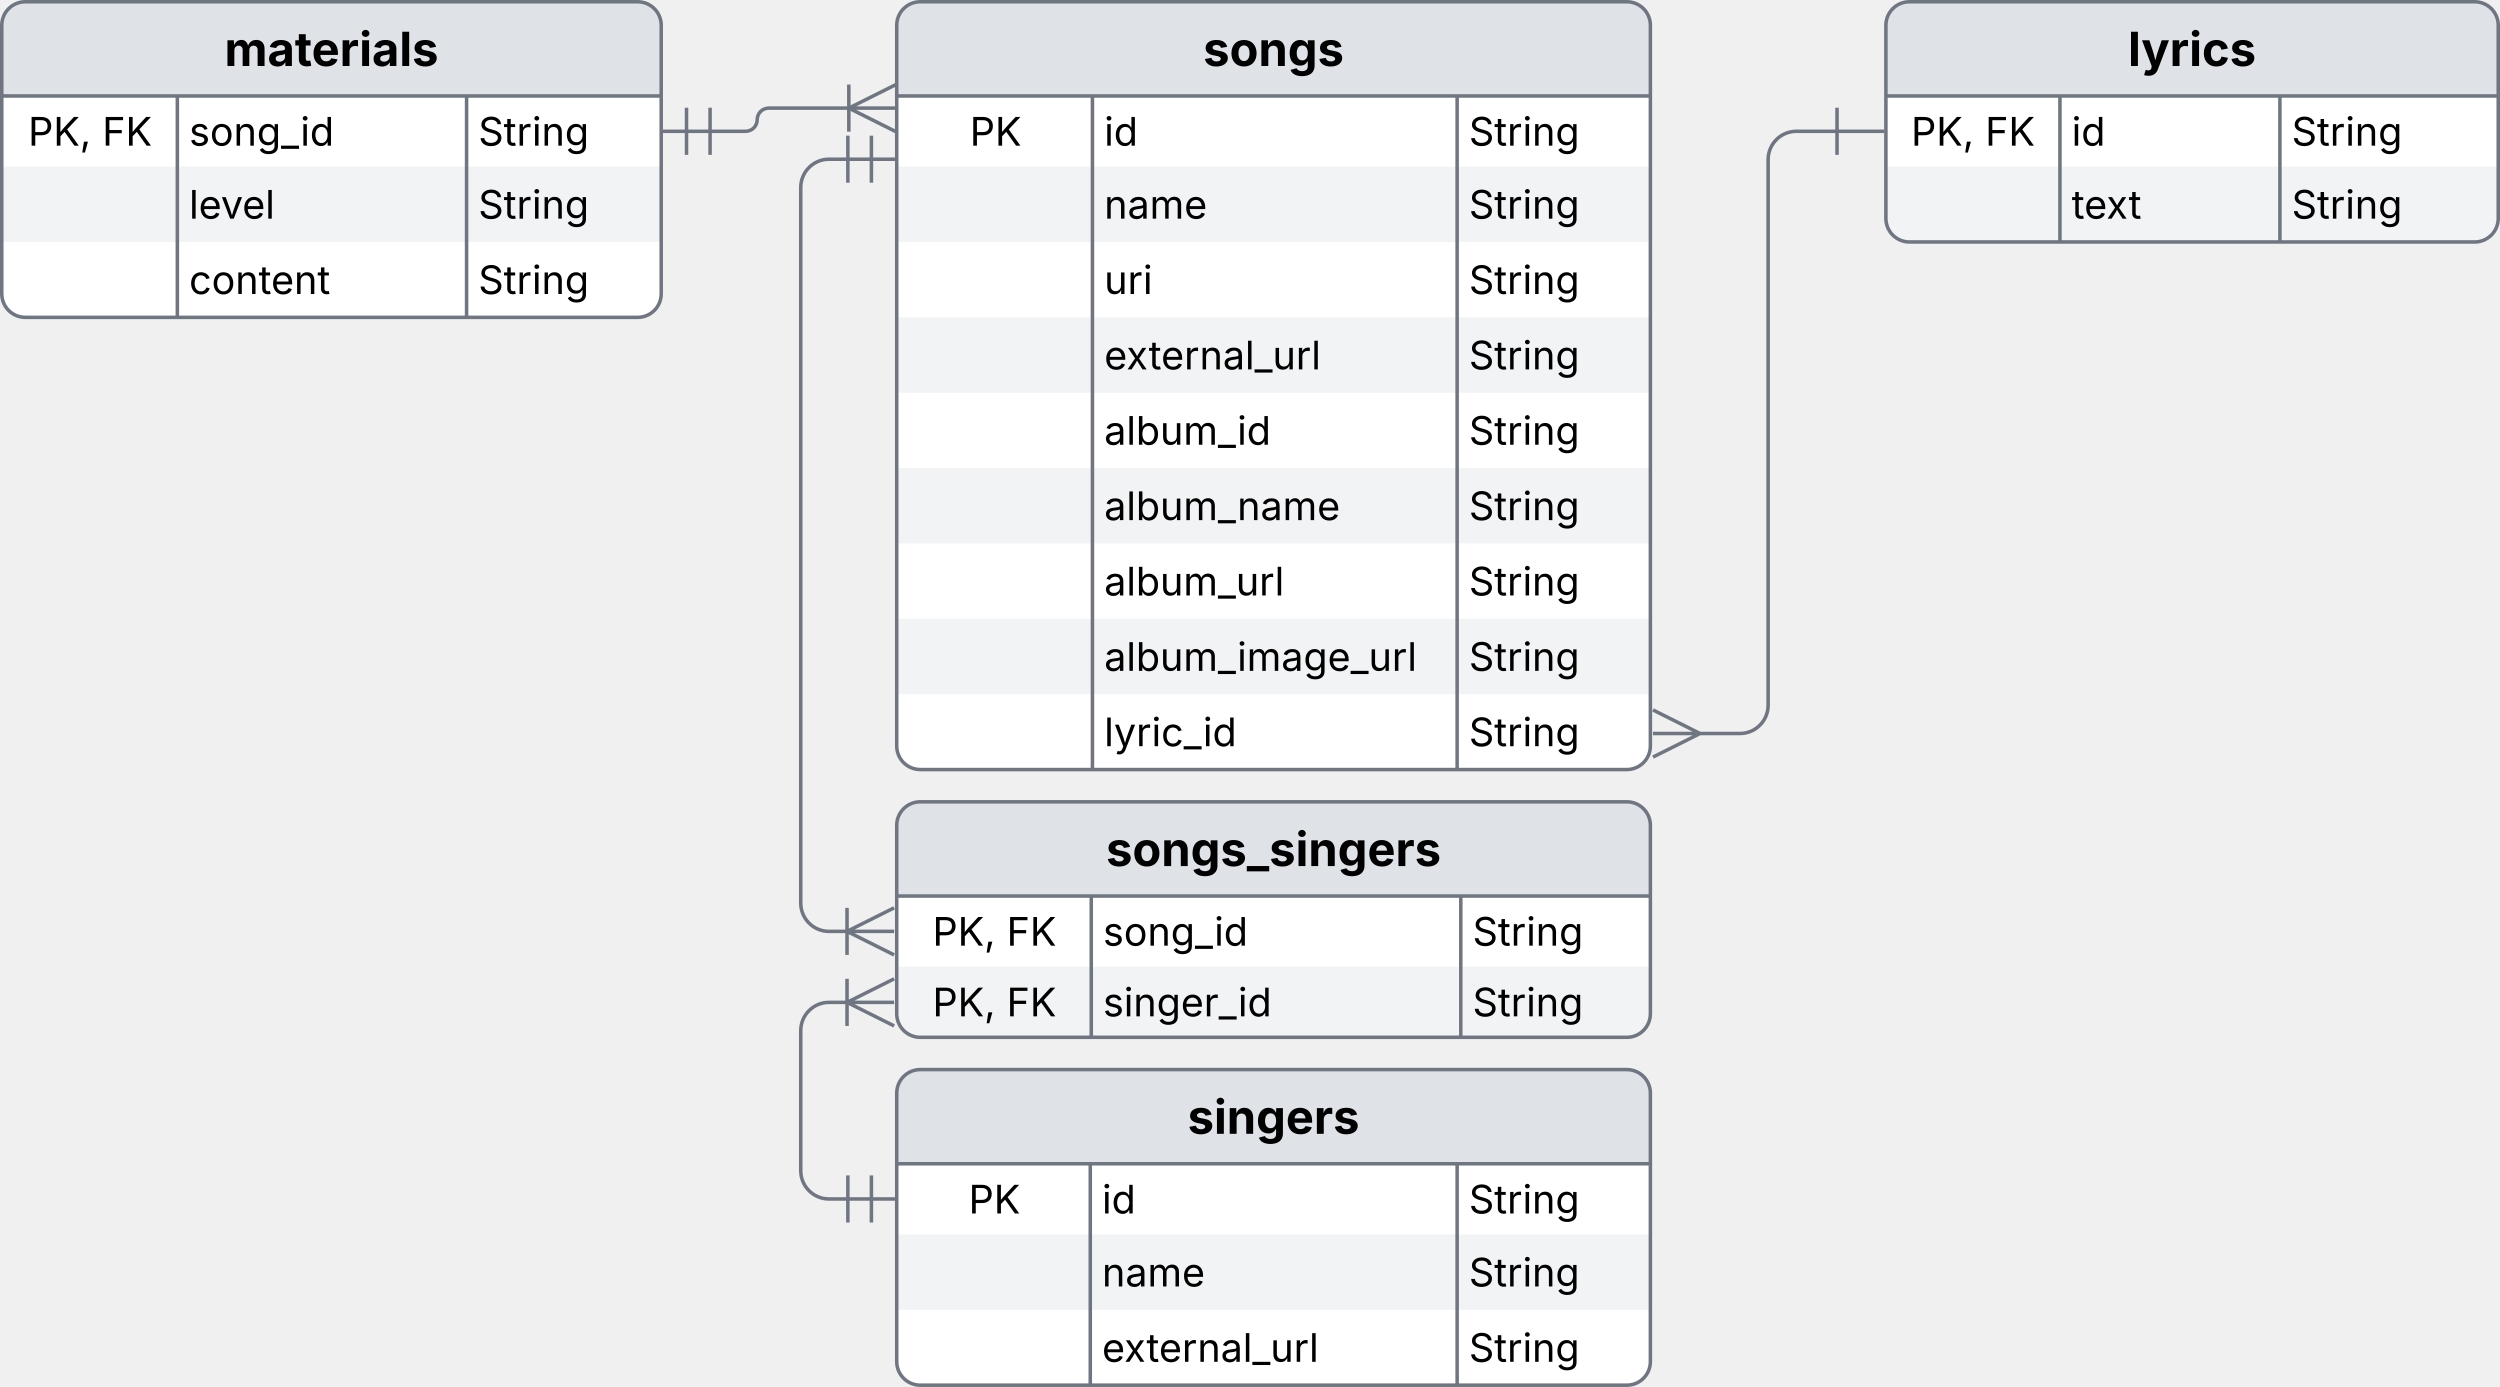
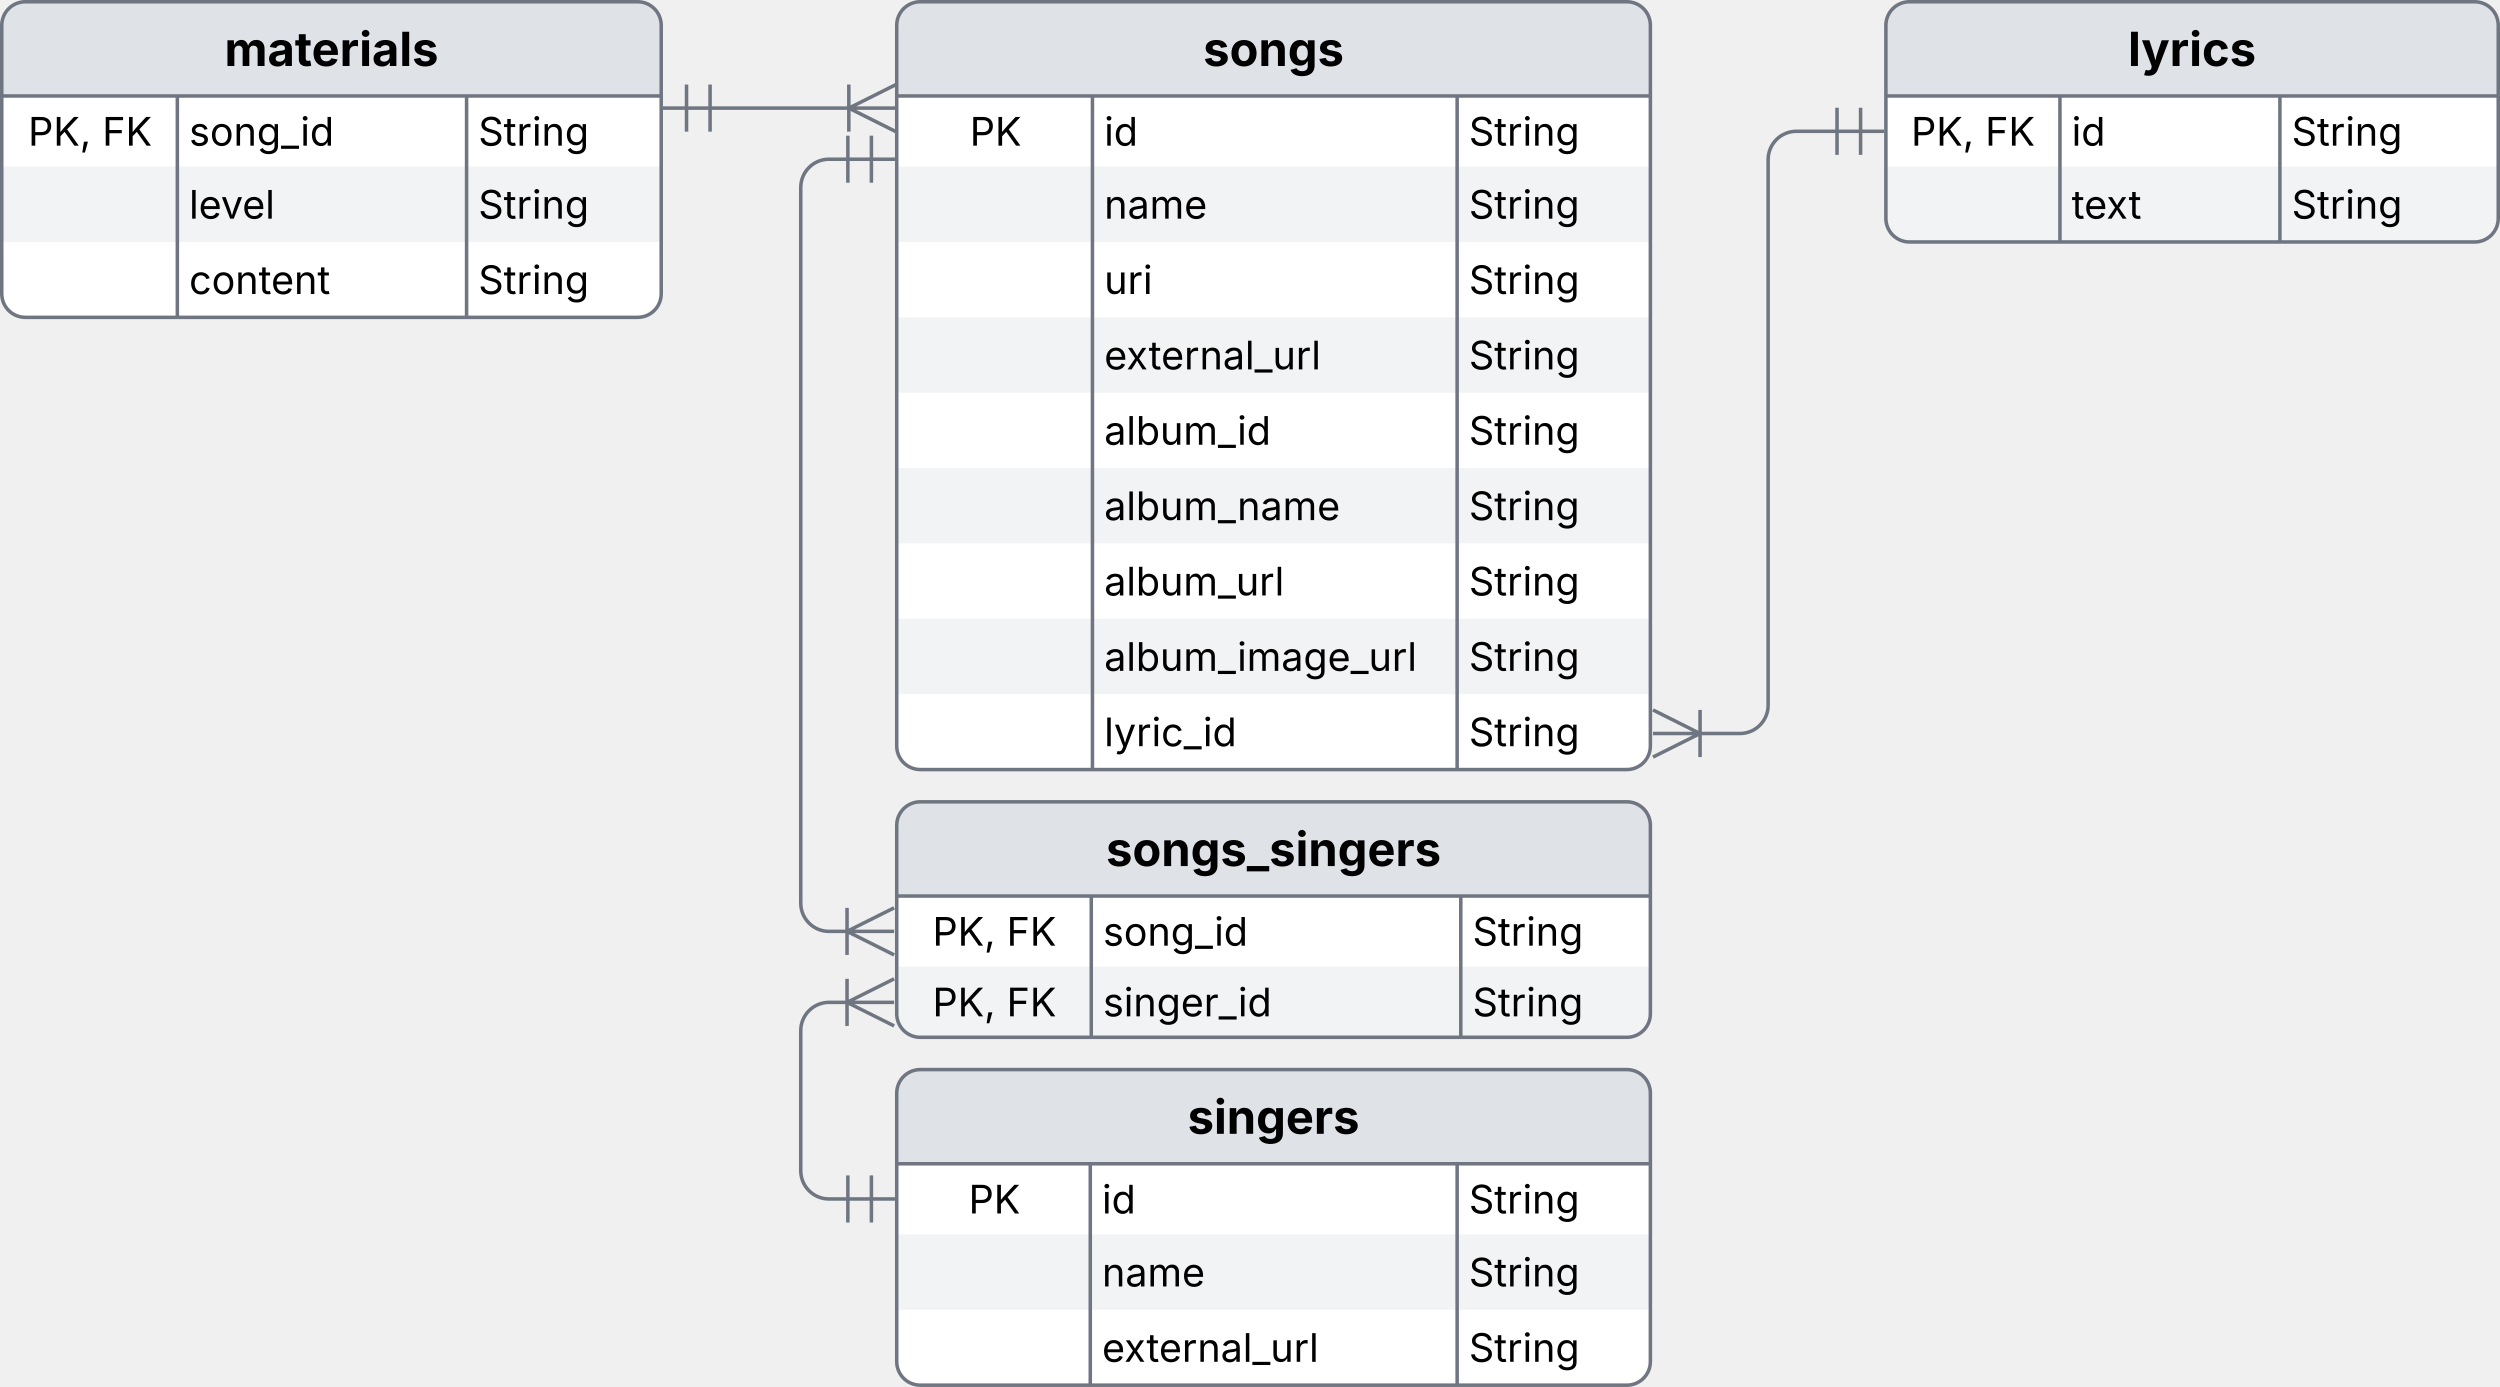
<svg xmlns="http://www.w3.org/2000/svg" xmlns:ns1="lucid" xmlns:xlink="http://www.w3.org/1999/xlink" width="1061.5" height="588.89">
  <g transform="translate(-379.25 -119.5531)" ns1:page-tab-id="0_0">
    <path d="M760 130.3a10 10 0 0 1 10-10h300a10 10 0 0 1 10 10v306a10 10 0 0 1-10 10H770a10 10 0 0 1-10-10z" fill="#fff" />
    <path d="M760 130.3a10 10 0 0 1 10-10h300a10 10 0 0 1 10 10v30H760z" fill="#dfe3e8" />
    <path d="M760 160.3h320v31H760z" fill="#fff" />
    <path d="M760 190.3h320v33H760z" fill="#f2f3f5" />
    <path d="M760 222.3h320v33H760z" fill="#fff" />
    <path d="M760 254.3h320v33H760z" fill="#f2f3f5" />
    <path d="M760 286.3h320v33H760z" fill="#fff" />
    <path d="M760 318.3h320v33H760z" fill="#f2f3f5" />
    <path d="M760 350.3h320v33H760z" fill="#fff" />
    <path d="M760 382.3h320v33H760z" fill="#f2f3f5" />
    <path d="M760 414.3h320v22a10 10 0 0 1-10 10H770a10 10 0 0 1-10-10z" fill="#fff" />
    <path d="M760.75 160.3h318.5-318.5zM760 130.3a10 10 0 0 1 10-10h300a10 10 0 0 1 10 10v306a10 10 0 0 1-10 10H770a10 10 0 0 1-10-10zM843.1 161.05v284.5zM997.95 161.05v284.5z" stroke="#6f7681" stroke-width="1.5" fill="none" />
    <use xlink:href="#a" transform="matrix(1,0,0,1,770,120.3031) translate(120.1221 27.27539)" />
    <use xlink:href="#b" transform="matrix(1,0,0,1,765,162.8031) translate(26.03072 18.5895)" />
    <use xlink:href="#c" transform="matrix(1,0,0,1,848.103,162.8031) translate(0 18.5895)" />
    <use xlink:href="#d" transform="matrix(1,0,0,1,1002.95,162.8031) translate(0 18.5895)" />
    <use xlink:href="#e" transform="matrix(1,0,0,1,848.103,192.8031) translate(0 19.5895)" />
    <use xlink:href="#d" transform="matrix(1,0,0,1,1002.95,192.8031) translate(0 19.5895)" />
    <use xlink:href="#f" transform="matrix(1,0,0,1,848.103,224.8031) translate(0 19.5895)" />
    <use xlink:href="#d" transform="matrix(1,0,0,1,1002.95,224.8031) translate(0 19.5895)" />
    <use xlink:href="#g" transform="matrix(1,0,0,1,848.103,256.8031) translate(0 19.5895)" />
    <use xlink:href="#d" transform="matrix(1,0,0,1,1002.95,256.8031) translate(0 19.5895)" />
    <use xlink:href="#h" transform="matrix(1,0,0,1,848.103,288.8031) translate(0 19.5895)" />
    <use xlink:href="#d" transform="matrix(1,0,0,1,1002.95,288.8031) translate(0 19.5895)" />
    <use xlink:href="#i" transform="matrix(1,0,0,1,848.103,320.8031) translate(0 19.5895)" />
    <use xlink:href="#d" transform="matrix(1,0,0,1,1002.95,320.8031) translate(0 19.5895)" />
    <use xlink:href="#j" transform="matrix(1,0,0,1,848.103,352.8031) translate(0 19.5895)" />
    <use xlink:href="#d" transform="matrix(1,0,0,1,1002.95,352.8031) translate(0 19.5895)" />
    <use xlink:href="#k" transform="matrix(1,0,0,1,848.103,384.8031) translate(0 19.5895)" />
    <use xlink:href="#d" transform="matrix(1,0,0,1,1002.95,384.8031) translate(0 19.5895)" />
    <use xlink:href="#l" transform="matrix(1,0,0,1,848.103,416.8031) translate(0 19.5895)" />
    <use xlink:href="#d" transform="matrix(1,0,0,1,1002.95,416.8031) translate(0 19.5895)" />
    <path d="M760 470a10 10 0 0 1 10-10h300a10 10 0 0 1 10 10v80a10 10 0 0 1-10 10H770a10 10 0 0 1-10-10z" fill="#fff" />
    <path d="M760 470a10 10 0 0 1 10-10h300a10 10 0 0 1 10 10v30H760z" fill="#dfe3e8" />
    <path d="M760 500h320v31H760z" fill="#fff" />
    <path d="M760 530h320v20a10 10 0 0 1-10 10H770a10 10 0 0 1-10-10z" fill="#f2f3f5" />
    <path d="M760.75 500h318.5-318.5zM760 470a10 10 0 0 1 10-10h300a10 10 0 0 1 10 10v80a10 10 0 0 1-10 10H770a10 10 0 0 1-10-10zM842.6 500.75v58.5zM999.5 500.75v58.5z" stroke="#6f7681" stroke-width="1.5" fill="none" />
    <use xlink:href="#m" transform="matrix(1,0,0,1,770,460) translate(78.87695 27.27539)" />
    <use xlink:href="#n" transform="matrix(1,0,0,1,765,502.5) translate(10.20071 18.5895)" />
    <use xlink:href="#o" transform="matrix(1,0,0,1,765,502.5) translate(41.66995 18.5895)" />
    <use xlink:href="#p" transform="matrix(1,0,0,1,847.5854,502.5) translate(0 18.5895)" />
    <use xlink:href="#d" transform="matrix(1,0,0,1,1004.507,502.5) translate(0 18.5895)" />
    <use xlink:href="#n" transform="matrix(1,0,0,1,765,532.5) translate(10.20071 18.5895)" />
    <use xlink:href="#o" transform="matrix(1,0,0,1,765,532.5) translate(41.66995 18.5895)" />
    <use xlink:href="#q" transform="matrix(1,0,0,1,847.5854,532.5) translate(0 18.5895)" />
    <use xlink:href="#d" transform="matrix(1,0,0,1,1004.507,532.5) translate(0 18.5895)" />
    <path d="M760 583.7a10 10 0 0 1 10-10h300a10 10 0 0 1 10 10v114a10 10 0 0 1-10 10H770a10 10 0 0 1-10-10z" fill="#fff" />
    <path d="M760 583.7a10 10 0 0 1 10-10h300a10 10 0 0 1 10 10v30H760z" fill="#dfe3e8" />
    <path d="M760 613.7h320v31H760z" fill="#fff" />
    <path d="M760 643.7h320v33H760z" fill="#f2f3f5" />
    <path d="M760 675.7h320v22a10 10 0 0 1-10 10H770a10 10 0 0 1-10-10z" fill="#fff" />
    <path d="M760.75 613.7h318.5-318.5zM760 583.7a10 10 0 0 1 10-10h300a10 10 0 0 1 10 10v114a10 10 0 0 1-10 10H770a10 10 0 0 1-10-10zM842.18 614.45v92.5zM997.95 614.45v92.5z" stroke="#6f7681" stroke-width="1.5" fill="none" />
    <use xlink:href="#r" transform="matrix(1,0,0,1,770,573.6969) translate(113.5156 27.27539)" />
    <use xlink:href="#b" transform="matrix(1,0,0,1,765,616.1969) translate(25.53072 18.5895)" />
    <use xlink:href="#c" transform="matrix(1,0,0,1,847.1775,616.1969) translate(0 18.5895)" />
    <use xlink:href="#d" transform="matrix(1,0,0,1,1002.95,616.1969) translate(0 18.5895)" />
    <use xlink:href="#e" transform="matrix(1,0,0,1,847.1775,646.1969) translate(0 19.5895)" />
    <use xlink:href="#d" transform="matrix(1,0,0,1,1002.95,646.1969) translate(0 19.5895)" />
    <use xlink:href="#g" transform="matrix(1,0,0,1,847.1775,678.1969) translate(0 19.5895)" />
    <use xlink:href="#d" transform="matrix(1,0,0,1,1002.95,678.1969) translate(0 19.5895)" />
    <path d="M739.25 187.15h-8a12 12 0 0 0-12 12v303.87a12 12 0 0 0 12 12h8M759.25 187.15h-20m10-10v20m-10-20v20M758.9 515.02h-20m20-10l-20 10m20 10l-20-10m0-10v20M739.25 628.64h-8a12 12 0 0 1-12-12v-59.48a12 12 0 0 1 12-12h8M759.25 628.64h-20m10-10v20m-10-20v20M758.9 545.16h-20m20-10l-20 10m20 10l-20-10m0-10v20" stroke="#6f7681" stroke-width="1.5" fill="none" />
    <path d="M1180 130.3a10 10 0 0 1 10-10h240a10 10 0 0 1 10 10v82a10 10 0 0 1-10 10h-240a10 10 0 0 1-10-10z" fill="#fff" />
    <path d="M1180 130.3a10 10 0 0 1 10-10h240a10 10 0 0 1 10 10v30h-260z" fill="#dfe3e8" />
    <path d="M1180 160.3h260v31h-260z" fill="#fff" />
    <path d="M1180 190.3h260v22a10 10 0 0 1-10 10h-240a10 10 0 0 1-10-10z" fill="#f2f3f5" />
    <path d="M1180.75 160.3h258.5-258.5zM1180 130.3a10 10 0 0 1 10-10h240a10 10 0 0 1 10 10v82a10 10 0 0 1-10 10h-240a10 10 0 0 1-10-10zM1253.9 161.05v60.5zM1347.3 161.05v60.5z" stroke="#6f7681" stroke-width="1.5" fill="none" />
    <use xlink:href="#s" transform="matrix(1,0,0,1,1190,120.3031) translate(92.82715 27.27539)" />
    <use xlink:href="#n" transform="matrix(1,0,0,1,1185,162.8031) translate(5.700708 18.5895)" />
    <use xlink:href="#o" transform="matrix(1,0,0,1,1185,162.8031) translate(37.16995 18.5895)" />
    <use xlink:href="#c" transform="matrix(1,0,0,1,1258.887,162.8031) translate(0 18.5895)" />
    <use xlink:href="#d" transform="matrix(1,0,0,1,1352.292,162.8031) translate(0 18.5895)" />
    <use xlink:href="#t" transform="matrix(1,0,0,1,1258.887,192.8031) translate(0 19.5895)" />
    <use xlink:href="#d" transform="matrix(1,0,0,1,1352.292,192.8031) translate(0 19.5895)" />
    <path d="M380 130.3a10 10 0 0 1 10-10h260a10 10 0 0 1 10 10v114a10 10 0 0 1-10 10H390a10 10 0 0 1-10-10z" fill="#fff" />
    <path d="M380 130.3a10 10 0 0 1 10-10h260a10 10 0 0 1 10 10v30H380z" fill="#dfe3e8" />
    <path d="M380 160.3h280v31H380z" fill="#fff" />
    <path d="M380 190.3h280v33H380z" fill="#f2f3f5" />
    <path d="M380 222.3h280v22a10 10 0 0 1-10 10H390a10 10 0 0 1-10-10z" fill="#fff" />
    <path d="M380.75 160.3h278.5-278.5zM380 130.3a10 10 0 0 1 10-10h260a10 10 0 0 1 10 10v114a10 10 0 0 1-10 10H390a10 10 0 0 1-10-10zM454.55 161.05v92.5zM577.36 161.05v92.5z" stroke="#6f7681" stroke-width="1.5" fill="none" />
    <use xlink:href="#u" transform="matrix(1,0,0,1,390,120.3031) translate(84.5752 27.27539)" />
    <use xlink:href="#n" transform="matrix(1,0,0,1,385,162.8031) translate(6.200708 18.5895)" />
    <use xlink:href="#o" transform="matrix(1,0,0,1,385,162.8031) translate(37.66995 18.5895)" />
    <use xlink:href="#p" transform="matrix(1,0,0,1,459.5477,162.8031) translate(0 18.5895)" />
    <use xlink:href="#d" transform="matrix(1,0,0,1,582.3578,162.8031) translate(0 18.5895)" />
    <use xlink:href="#v" transform="matrix(1,0,0,1,459.5477,192.8031) translate(0 19.5895)" />
    <use xlink:href="#d" transform="matrix(1,0,0,1,582.3578,192.8031) translate(0 19.5895)" />
    <use xlink:href="#w" transform="matrix(1,0,0,1,459.5477,224.8031) translate(0 19.5895)" />
    <use xlink:href="#d" transform="matrix(1,0,0,1,582.3578,224.8031) translate(0 19.5895)" />
-     <path d="M680.75 175.3h15.08a4.92 4.92 0 0 0 4.92-4.92 4.92 4.92 0 0 1 4.92-4.92H740M660.75 175.3h20m-10 10v-20m10 20v-20M759.66 165.46h-20m20-10l-20 10m20 10l-20-10m0-10v20M1159.25 175.3H1142a12 12 0 0 0-12 12V419a12 12 0 0 1-12 12h-18.13M1179.25 175.3h-20m0-10v20M1081.1 431h20m-20 10l20-10m-20-10l20 10" stroke="#6f7681" stroke-width="1.5" fill="none" />
+     <path d="M680.75 165.46H740M660.75 165.46h20m-10 10v-20m10 20v-20M759.66 165.46h-20m20-10l-20 10m20 10l-20-10m0-10v20M1159.25 175.3H1142a12 12 0 0 0-12 12V419a12 12 0 0 1-12 12h-17.25M1179.25 175.3h-20m10-10v20m-10-20v20M1081.1 431h20m-20 10l20-10m-20-10l20 10m0 10v-20" stroke="#6f7681" stroke-width="1.5" fill="none" />
    <defs>
      <path d="M572 22C302 22 117-98 78-306l279-48c29 105 101 156 224 156 114 0 185-48 185-115 0-118-228-130-337-155-215-49-322-150-322-317 0-215 187-347 470-347 265 0 424 116 466 298l-266 47c-24-76-87-130-196-130-98 0-174 46-174 113 0 56 38 95 144 117l201 40c216 44 320 143 320 302 0 220-207 367-500 367" id="x" />
      <path d="M628 22C291 22 81-210 81-554c0-346 210-578 547-578 336 0 547 232 547 578 0 344-211 576-547 576zm0-236c160 0 242-146 242-341 0-197-82-341-242-341S387-753 387-555c0 195 81 341 241 341" id="y" />
      <path d="M428-647V0H128v-1118h283l4 231c63-156 176-245 348-245 232 0 384 159 384 421V0H847v-659c0-139-76-222-202-222-128 0-217 86-217 234" id="z" />
      <path d="M625 442c-280 0-454-114-503-274l258-72c28 63 97 128 243 128 153 0 246-69 246-216v-206h-23C805-108 717-16 536-16 284-16 81-191 81-561c0-378 208-571 456-571 188 0 280 113 321 202h13v-188h295V-9c0 303-226 451-541 451zm5-686c153 0 240-119 240-319 0-198-86-329-240-329-158 0-241 137-241 329 0 195 85 319 241 319" id="A" />
      <g id="a">
        <use transform="matrix(0.009765625,0,0,0.009765625,0,0)" xlink:href="#x" />
        <use transform="matrix(0.009765625,0,0,0.009765625,11.20117,0)" xlink:href="#y" />
        <use transform="matrix(0.009765625,0,0,0.009765625,23.4668,0)" xlink:href="#z" />
        <use transform="matrix(0.009765625,0,0,0.009765625,35.91797,0)" xlink:href="#A" />
        <use transform="matrix(0.009765625,0,0,0.009765625,48.55469,0)" xlink:href="#x" />
      </g>
      <path d="M180 0v-1490h510c348 0 508 209 508 474 0 266-160 477-507 477H370V0H180zm190-706h312c236 0 327-133 327-310 0-176-91-307-329-307H370v617" id="B" />
      <path d="M180 0v-1490h190c0 262 1 526-3 784 217-279 467-523 702-784h249L716-845 1319 0h-225L585-716 370-489V0H180" id="C" />
      <g id="b">
        <use transform="matrix(0.008173828,0,0,0.008173828,0,0)" xlink:href="#B" />
        <use transform="matrix(0.008173828,0,0,0.008173828,10.69137,0)" xlink:href="#C" />
      </g>
      <path d="M158 0v-1118h180V0H158zm91-1301c-68 0-125-53-125-119s57-119 125-119c69 0 126 53 126 119s-57 119-126 119" id="D" />
      <path d="M577 24c-279 0-473-224-473-580 0-354 195-576 474-576 218 0 287 134 324 193h14v-551h180V0H922v-173h-20C865-111 790 24 577 24zm27-161c203 0 314-172 314-421 0-247-108-413-314-413-212 0-317 181-317 413 0 235 108 421 317 421" id="E" />
      <g id="c">
        <use transform="matrix(0.008173828,0,0,0.008173828,0,0)" xlink:href="#D" />
        <use transform="matrix(0.008173828,0,0,0.008173828,4.054219,0)" xlink:href="#E" />
      </g>
      <path d="M657 26c-323 0-524-166-541-416h195c15 169 171 246 346 246 202 0 356-106 356-265 5-203-294-238-475-293-239-73-380-191-380-389 0-252 224-419 512-419 294 0 499 171 508 396H992c-17-145-151-228-328-228-193 0-321 102-321 242 0 156 175 211 284 241l149 41c160 44 422 134 422 412 0 244-197 432-541 432" id="F" />
      <path d="M598-1118v154H368v674c0 100 37 144 132 144 23 0 62-6 92-12L629-6c-37 13-88 20-134 20-193 0-307-107-307-290v-688H20v-154h168v-266h180v266h230" id="G" />
      <path d="M158 0v-1118h174v172h12c41-113 157-188 290-188 26 0 70 2 91 3v181c-11-2-60-10-108-10-161 0-279 109-279 260V0H158" id="H" />
      <path d="M338-670V0H158v-1118h173l1 207c72-158 192-221 342-221 226 0 378 139 378 422V0H872v-695c0-172-96-275-252-275-161 0-282 109-282 300" id="I" />
      <path d="M611 442c-248 0-391-105-460-228l146-94c47 65 117 165 314 165 178 0 307-82 307-266v-224h-17C863-141 792-18 576-18c-268 0-472-195-472-546 0-346 197-568 476-568 216 0 288 133 326 193h17v-179h175V29c0 289-215 413-487 413zm-5-620c203 0 314-146 314-390 0-237-108-403-314-403-213 0-319 180-319 403 0 230 109 390 319 390" id="J" />
      <g id="d">
        <use transform="matrix(0.008173828,0,0,0.008173828,0,0)" xlink:href="#F" />
        <use transform="matrix(0.008173828,0,0,0.008173828,10.74041,0)" xlink:href="#G" />
        <use transform="matrix(0.008173828,0,0,0.008173828,16.21688,0)" xlink:href="#H" />
        <use transform="matrix(0.008173828,0,0,0.008173828,22.78046,0)" xlink:href="#D" />
        <use transform="matrix(0.008173828,0,0,0.008173828,26.83468,0)" xlink:href="#I" />
        <use transform="matrix(0.008173828,0,0,0.008173828,36.72501,0)" xlink:href="#J" />
      </g>
      <path d="M471 26C259 26 90-98 90-318c0-256 228-303 435-329 202-27 287-16 287-108 0-139-79-219-234-219-161 0-248 86-283 164l-173-57c86-203 278-265 451-265 150 0 419 46 419 395V0H815v-152h-12C765-73 660 26 471 26zm31-159c199 0 310-134 310-271v-155c-30 35-226 55-295 64-131 17-246 59-246 186 0 116 97 176 231 176" id="K" />
      <path d="M158 0v-1118h175l1 205c55-151 181-225 313-225 147 0 245 90 285 228 53-141 190-228 352-228 194 0 352 125 352 384V0h-181v-749c0-161-105-225-225-225-151 0-243 103-243 244V0H807v-767c0-124-93-207-219-207-131 0-250 92-250 270V0H158" id="L" />
      <path d="M628 24c-324 0-524-230-524-574 0-343 198-582 503-582 237 0 487 146 487 559v75H286c9 234 145 362 343 362 132 0 231-58 273-172l174 48C1024-91 857 24 628 24zM287-650h624c-17-190-120-322-304-322-192 0-309 151-320 322" id="M" />
      <g id="e">
        <use transform="matrix(0.008173828,0,0,0.008173828,0,0)" xlink:href="#I" />
        <use transform="matrix(0.008173828,0,0,0.008173828,9.890332,0)" xlink:href="#K" />
        <use transform="matrix(0.008173828,0,0,0.008173828,19.29023,0)" xlink:href="#L" />
        <use transform="matrix(0.008173828,0,0,0.008173828,33.95408,0)" xlink:href="#M" />
      </g>
      <path d="M537 14c-226 0-379-139-379-422v-710h180v695c0 172 97 275 253 275 160 0 281-109 281-300v-670h181V0H879v-209C806-46 684 14 537 14" id="N" />
      <g id="f">
        <use transform="matrix(0.008173828,0,0,0.008173828,0,0)" xlink:href="#N" />
        <use transform="matrix(0.008173828,0,0,0.008173828,9.898506,0)" xlink:href="#H" />
        <use transform="matrix(0.008173828,0,0,0.008173828,16.46209,0)" xlink:href="#D" />
      </g>
      <path d="M65 0l393-574-370-544h210c88 136 192 297 267 435 67-142 176-302 264-435h206L661-564 1053 0H844c-94-144-206-310-287-458C484-308 366-142 273 0H65" id="O" />
      <path d="M338-1490V0H158v-1490h180" id="P" />
      <path d="M934 0v166H0V0h934" id="Q" />
      <g id="g">
        <use transform="matrix(0.008173828,0,0,0.008173828,0,0)" xlink:href="#M" />
        <use transform="matrix(0.008173828,0,0,0.008173828,9.383555,0)" xlink:href="#O" />
        <use transform="matrix(0.008173828,0,0,0.008173828,18.84885,0)" xlink:href="#G" />
        <use transform="matrix(0.008173828,0,0,0.008173828,24.16184,0)" xlink:href="#M" />
        <use transform="matrix(0.008173828,0,0,0.008173828,33.92139,0)" xlink:href="#H" />
        <use transform="matrix(0.008173828,0,0,0.008173828,40.48497,0)" xlink:href="#I" />
        <use transform="matrix(0.008173828,0,0,0.008173828,50.3753,0)" xlink:href="#K" />
        <use transform="matrix(0.008173828,0,0,0.008173828,59.77521,0)" xlink:href="#P" />
        <use transform="matrix(0.008173828,0,0,0.008173828,63.82942,0)" xlink:href="#Q" />
        <use transform="matrix(0.008173828,0,0,0.008173828,71.46378,0)" xlink:href="#N" />
        <use transform="matrix(0.008173828,0,0,0.008173828,81.36229,0)" xlink:href="#H" />
        <use transform="matrix(0.008173828,0,0,0.008173828,87.92587,0)" xlink:href="#P" />
      </g>
      <path d="M677 24c-213 0-288-135-325-197h-20V0H158v-1490h180v551h14c37-59 106-193 324-193 279 0 474 222 474 576 0 356-194 580-473 580zm-27-161c209 0 317-186 317-421 0-232-105-413-317-413-206 0-314 166-314 413 0 249 111 421 314 421" id="R" />
      <g id="h">
        <use transform="matrix(0.008173828,0,0,0.008173828,0,0)" xlink:href="#K" />
        <use transform="matrix(0.008173828,0,0,0.008173828,9.399902,0)" xlink:href="#P" />
        <use transform="matrix(0.008173828,0,0,0.008173828,13.45412,0)" xlink:href="#R" />
        <use transform="matrix(0.008173828,0,0,0.008173828,23.7041,0)" xlink:href="#N" />
        <use transform="matrix(0.008173828,0,0,0.008173828,33.60261,0)" xlink:href="#L" />
        <use transform="matrix(0.008173828,0,0,0.008173828,48.26646,0)" xlink:href="#Q" />
        <use transform="matrix(0.008173828,0,0,0.008173828,56.4648,0)" xlink:href="#D" />
        <use transform="matrix(0.008173828,0,0,0.008173828,60.51902,0)" xlink:href="#E" />
      </g>
      <g id="i">
        <use transform="matrix(0.008173828,0,0,0.008173828,0,0)" xlink:href="#K" />
        <use transform="matrix(0.008173828,0,0,0.008173828,9.399902,0)" xlink:href="#P" />
        <use transform="matrix(0.008173828,0,0,0.008173828,13.45412,0)" xlink:href="#R" />
        <use transform="matrix(0.008173828,0,0,0.008173828,23.7041,0)" xlink:href="#N" />
        <use transform="matrix(0.008173828,0,0,0.008173828,33.60261,0)" xlink:href="#L" />
        <use transform="matrix(0.008173828,0,0,0.008173828,48.26646,0)" xlink:href="#Q" />
        <use transform="matrix(0.008173828,0,0,0.008173828,56.4648,0)" xlink:href="#I" />
        <use transform="matrix(0.008173828,0,0,0.008173828,66.35514,0)" xlink:href="#K" />
        <use transform="matrix(0.008173828,0,0,0.008173828,75.75504,0)" xlink:href="#L" />
        <use transform="matrix(0.008173828,0,0,0.008173828,90.41889,0)" xlink:href="#M" />
      </g>
      <g id="j">
        <use transform="matrix(0.008173828,0,0,0.008173828,0,0)" xlink:href="#K" />
        <use transform="matrix(0.008173828,0,0,0.008173828,9.399902,0)" xlink:href="#P" />
        <use transform="matrix(0.008173828,0,0,0.008173828,13.45412,0)" xlink:href="#R" />
        <use transform="matrix(0.008173828,0,0,0.008173828,23.7041,0)" xlink:href="#N" />
        <use transform="matrix(0.008173828,0,0,0.008173828,33.60261,0)" xlink:href="#L" />
        <use transform="matrix(0.008173828,0,0,0.008173828,48.26646,0)" xlink:href="#Q" />
        <use transform="matrix(0.008173828,0,0,0.008173828,55.90081,0)" xlink:href="#N" />
        <use transform="matrix(0.008173828,0,0,0.008173828,65.79932,0)" xlink:href="#H" />
        <use transform="matrix(0.008173828,0,0,0.008173828,72.3629,0)" xlink:href="#P" />
      </g>
      <g id="k">
        <use transform="matrix(0.008173828,0,0,0.008173828,0,0)" xlink:href="#K" />
        <use transform="matrix(0.008173828,0,0,0.008173828,9.399902,0)" xlink:href="#P" />
        <use transform="matrix(0.008173828,0,0,0.008173828,13.45412,0)" xlink:href="#R" />
        <use transform="matrix(0.008173828,0,0,0.008173828,23.7041,0)" xlink:href="#N" />
        <use transform="matrix(0.008173828,0,0,0.008173828,33.60261,0)" xlink:href="#L" />
        <use transform="matrix(0.008173828,0,0,0.008173828,48.26646,0)" xlink:href="#Q" />
        <use transform="matrix(0.008173828,0,0,0.008173828,56.4648,0)" xlink:href="#D" />
        <use transform="matrix(0.008173828,0,0,0.008173828,60.51902,0)" xlink:href="#L" />
        <use transform="matrix(0.008173828,0,0,0.008173828,75.18287,0)" xlink:href="#K" />
        <use transform="matrix(0.008173828,0,0,0.008173828,84.58277,0)" xlink:href="#J" />
        <use transform="matrix(0.008173828,0,0,0.008173828,94.8491,0)" xlink:href="#M" />
        <use transform="matrix(0.008173828,0,0,0.008173828,104.6087,0)" xlink:href="#Q" />
        <use transform="matrix(0.008173828,0,0,0.008173828,112.243,0)" xlink:href="#N" />
        <use transform="matrix(0.008173828,0,0,0.008173828,122.1415,0)" xlink:href="#H" />
        <use transform="matrix(0.008173828,0,0,0.008173828,128.7051,0)" xlink:href="#P" />
      </g>
      <path d="M140 405l46-156c120 36 205 19 263-150l32-93L54-1118h197c107 313 237 620 324 950 87-331 219-637 326-950h196L606 167c-68 178-176 259-334 259-64 0-113-12-132-21" id="S" />
      <path d="M613 24c-304 0-509-231-509-576 0-350 205-580 509-580 216 0 392 114 453 309l-173 49c-33-115-133-197-280-197-223 0-326 196-326 419 0 220 103 415 326 415 150 0 252-85 285-206l172 49C1010-95 832 24 613 24" id="T" />
      <g id="l">
        <use transform="matrix(0.008173828,0,0,0.008173828,0,0)" xlink:href="#P" />
        <use transform="matrix(0.008173828,0,0,0.008173828,4.135957,0)" xlink:href="#S" />
        <use transform="matrix(0.008173828,0,0,0.008173828,13.54403,0)" xlink:href="#H" />
        <use transform="matrix(0.008173828,0,0,0.008173828,20.10762,0)" xlink:href="#D" />
        <use transform="matrix(0.008173828,0,0,0.008173828,24.16184,0)" xlink:href="#T" />
        <use transform="matrix(0.008173828,0,0,0.008173828,33.72521,0)" xlink:href="#Q" />
        <use transform="matrix(0.008173828,0,0,0.008173828,41.92356,0)" xlink:href="#D" />
        <use transform="matrix(0.008173828,0,0,0.008173828,45.97778,0)" xlink:href="#E" />
      </g>
      <path d="M975 0v231H0V0h975" id="U" />
      <path d="M128 0v-1118h300V0H128zm150-1264c-91 0-165-68-165-154 0-85 74-154 165-154 90 0 165 69 165 154 0 86-75 154-165 154" id="V" />
      <path d="M633 22C291 22 81-200 81-553c0-345 210-579 537-579 292 0 525 185 525 567v84H378c7 183 109 277 260 277 105 0 184-46 216-132l272 51C1071-99 893 22 633 22zM380-669h474c-15-146-94-237-233-237-143 0-229 99-241 237" id="W" />
      <path d="M128 0v-1118h290v195h12c54-169 184-238 367-200v268c-27-8-86-15-130-15-138 0-239 95-239 234V0H128" id="X" />
      <g id="m">
        <use transform="matrix(0.009765625,0,0,0.009765625,0,0)" xlink:href="#x" />
        <use transform="matrix(0.009765625,0,0,0.009765625,11.20117,0)" xlink:href="#y" />
        <use transform="matrix(0.009765625,0,0,0.009765625,23.4668,0)" xlink:href="#z" />
        <use transform="matrix(0.009765625,0,0,0.009765625,35.91797,0)" xlink:href="#A" />
        <use transform="matrix(0.009765625,0,0,0.009765625,48.55469,0)" xlink:href="#x" />
        <use transform="matrix(0.009765625,0,0,0.009765625,59.75586,0)" xlink:href="#U" />
        <use transform="matrix(0.009765625,0,0,0.009765625,69.27734,0)" xlink:href="#x" />
        <use transform="matrix(0.009765625,0,0,0.009765625,80.47852,0)" xlink:href="#V" />
        <use transform="matrix(0.009765625,0,0,0.009765625,85.89844,0)" xlink:href="#z" />
        <use transform="matrix(0.009765625,0,0,0.009765625,98.34961,0)" xlink:href="#A" />
        <use transform="matrix(0.009765625,0,0,0.009765625,110.9863,0)" xlink:href="#W" />
        <use transform="matrix(0.009765625,0,0,0.009765625,122.9004,0)" xlink:href="#X" />
        <use transform="matrix(0.009765625,0,0,0.009765625,131.0449,0)" xlink:href="#x" />
      </g>
      <path d="M128 359l88-567h206L266 359H128" id="Y" />
      <g id="n">
        <use transform="matrix(0.008173828,0,0,0.008173828,0,0)" xlink:href="#B" />
        <use transform="matrix(0.008173828,0,0,0.008173828,10.69137,0)" xlink:href="#C" />
        <use transform="matrix(0.008173828,0,0,0.008173828,21.93855,0)" xlink:href="#Y" />
      </g>
      <path d="M180 0v-1490h901v168H370v510h643v168H370V0H180" id="Z" />
      <g id="o">
        <use transform="matrix(0.008173828,0,0,0.008173828,0,0)" xlink:href="#Z" />
        <use transform="matrix(0.008173828,0,0,0.008173828,9.882158,0)" xlink:href="#C" />
      </g>
      <path d="M538 24C308 24 148-78 108-271l171-41c32 123 123 178 257 178 156 0 256-77 256-169 0-77-54-128-164-154l-186-44c-203-48-300-148-300-305 0-192 176-326 414-326 230 0 351 112 402 269l-163 42c-31-80-94-158-238-158-133 0-233 69-233 162 0 83 57 129 188 160l169 40c203 48 298 149 298 302 0 196-179 339-441 339" id="aa" />
      <path d="M613 24c-304 0-509-231-509-576 0-350 205-580 509-580 305 0 511 230 511 580 0 345-206 576-511 576zm0-161c226 0 329-195 329-415 0-222-103-419-329-419-223 0-326 196-326 419 0 220 103 415 326 415" id="ab" />
      <g id="p">
        <use transform="matrix(0.008173828,0,0,0.008173828,0,0)" xlink:href="#aa" />
        <use transform="matrix(0.008173828,0,0,0.008173828,8.835908,0)" xlink:href="#ab" />
        <use transform="matrix(0.008173828,0,0,0.008173828,18.87337,0)" xlink:href="#I" />
        <use transform="matrix(0.008173828,0,0,0.008173828,28.7637,0)" xlink:href="#J" />
        <use transform="matrix(0.008173828,0,0,0.008173828,39.03003,0)" xlink:href="#Q" />
        <use transform="matrix(0.008173828,0,0,0.008173828,47.22838,0)" xlink:href="#D" />
        <use transform="matrix(0.008173828,0,0,0.008173828,51.2826,0)" xlink:href="#E" />
      </g>
      <g id="q">
        <use transform="matrix(0.008173828,0,0,0.008173828,0,0)" xlink:href="#aa" />
        <use transform="matrix(0.008173828,0,0,0.008173828,8.835908,0)" xlink:href="#D" />
        <use transform="matrix(0.008173828,0,0,0.008173828,12.89013,0)" xlink:href="#I" />
        <use transform="matrix(0.008173828,0,0,0.008173828,22.78046,0)" xlink:href="#J" />
        <use transform="matrix(0.008173828,0,0,0.008173828,33.04679,0)" xlink:href="#M" />
        <use transform="matrix(0.008173828,0,0,0.008173828,42.80634,0)" xlink:href="#H" />
        <use transform="matrix(0.008173828,0,0,0.008173828,49.10836,0)" xlink:href="#Q" />
        <use transform="matrix(0.008173828,0,0,0.008173828,57.30671,0)" xlink:href="#D" />
        <use transform="matrix(0.008173828,0,0,0.008173828,61.36093,0)" xlink:href="#E" />
      </g>
      <g id="r">
        <use transform="matrix(0.009765625,0,0,0.009765625,0,0)" xlink:href="#x" />
        <use transform="matrix(0.009765625,0,0,0.009765625,11.20117,0)" xlink:href="#V" />
        <use transform="matrix(0.009765625,0,0,0.009765625,16.62109,0)" xlink:href="#z" />
        <use transform="matrix(0.009765625,0,0,0.009765625,29.07227,0)" xlink:href="#A" />
        <use transform="matrix(0.009765625,0,0,0.009765625,41.70898,0)" xlink:href="#W" />
        <use transform="matrix(0.009765625,0,0,0.009765625,53.62305,0)" xlink:href="#X" />
        <use transform="matrix(0.009765625,0,0,0.009765625,61.76758,0)" xlink:href="#x" />
      </g>
      <path d="M428-1490V0H128v-1490h300" id="ac" />
      <path d="M120 396l69-226c123 42 245 23 254-107l8-60L31-1118h319c87 288 199 559 259 872 72-308 185-583 277-872h315L726 132c-68 181-186 294-410 294-79 0-153-13-196-30" id="ad" />
      <path d="M628 22C291 22 81-210 81-554c0-346 210-578 547-578 265 0 455 142 497 372l-279 52c-25-116-99-188-215-188-160 0-244 139-244 341 0 200 84 341 244 341 116 0 193-74 217-195l279 51C1085-123 896 22 628 22" id="ae" />
      <g id="s">
        <use transform="matrix(0.009765625,0,0,0.009765625,0,0)" xlink:href="#ac" />
        <use transform="matrix(0.009765625,0,0,0.009765625,5.625,0)" xlink:href="#ad" />
        <use transform="matrix(0.009765625,0,0,0.009765625,17.66602,0)" xlink:href="#X" />
        <use transform="matrix(0.009765625,0,0,0.009765625,25.95703,0)" xlink:href="#V" />
        <use transform="matrix(0.009765625,0,0,0.009765625,31.37695,0)" xlink:href="#ae" />
        <use transform="matrix(0.009765625,0,0,0.009765625,43.14453,0)" xlink:href="#x" />
      </g>
      <g id="t">
        <use transform="matrix(0.008173828,0,0,0.008173828,0,0)" xlink:href="#G" />
        <use transform="matrix(0.008173828,0,0,0.008173828,5.312988,0)" xlink:href="#M" />
        <use transform="matrix(0.008173828,0,0,0.008173828,14.69654,0)" xlink:href="#O" />
        <use transform="matrix(0.008173828,0,0,0.008173828,24.16184,0)" xlink:href="#G" />
      </g>
      <path d="M128 0v-1118h278l12 217c60-163 185-234 319-234 143 0 236 81 288 251 63-172 205-251 359-251 205 0 357 138 357 381V0h-301v-697c0-126-76-187-177-187-114 0-184 79-184 196V0H789v-705c0-109-72-179-174-179-106 0-187 74-187 208V0H128" id="af" />
      <path d="M440 22C227 22 68-92 68-313c0-250 202-322 422-343 195-21 271-24 271-105 0-95-63-149-175-149-116 0-187 57-211 129l-275-46c57-194 237-305 487-305 240 0 474 108 474 379V0H777v-155h-10C713-51 605 22 440 22zm85-211c140 0 238-93 238-211v-121c-37 26-156 42-222 51-111 16-185 59-185 149 0 87 70 132 169 132" id="ag" />
      <path d="M683-1118v229H474v562c0 71 29 104 102 104 23 0 73-7 95-13l43 225C647 9 580 16 520 16 296 16 174-96 174-301v-588H20v-229h154v-266h300v266h209" id="ah" />
      <g id="u">
        <use transform="matrix(0.009765625,0,0,0.009765625,0,0)" xlink:href="#af" />
        <use transform="matrix(0.009765625,0,0,0.009765625,18.25195,0)" xlink:href="#ag" />
        <use transform="matrix(0.009765625,0,0,0.009765625,29.86328,0)" xlink:href="#ah" />
        <use transform="matrix(0.009765625,0,0,0.009765625,36.99219,0)" xlink:href="#W" />
        <use transform="matrix(0.009765625,0,0,0.009765625,48.90625,0)" xlink:href="#X" />
        <use transform="matrix(0.009765625,0,0,0.009765625,57.19727,0)" xlink:href="#V" />
        <use transform="matrix(0.009765625,0,0,0.009765625,62.61719,0)" xlink:href="#ag" />
        <use transform="matrix(0.009765625,0,0,0.009765625,74.22852,0)" xlink:href="#ac" />
        <use transform="matrix(0.009765625,0,0,0.009765625,79.64844,0)" xlink:href="#x" />
      </g>
      <path d="M481 0L54-1118h197c107 314 236 620 325 951 87-331 217-637 324-951h197L670 0H481" id="ai" />
      <g id="v">
        <use transform="matrix(0.008173828,0,0,0.008173828,0,0)" xlink:href="#P" />
        <use transform="matrix(0.008173828,0,0,0.008173828,4.054219,0)" xlink:href="#M" />
        <use transform="matrix(0.008173828,0,0,0.008173828,13.48682,0)" xlink:href="#ai" />
        <use transform="matrix(0.008173828,0,0,0.008173828,22.56794,0)" xlink:href="#M" />
        <use transform="matrix(0.008173828,0,0,0.008173828,32.32749,0)" xlink:href="#P" />
      </g>
      <g id="w">
        <use transform="matrix(0.008173828,0,0,0.008173828,0,0)" xlink:href="#T" />
        <use transform="matrix(0.008173828,0,0,0.008173828,9.563379,0)" xlink:href="#ab" />
        <use transform="matrix(0.008173828,0,0,0.008173828,19.60084,0)" xlink:href="#I" />
        <use transform="matrix(0.008173828,0,0,0.008173828,29.49117,0)" xlink:href="#G" />
        <use transform="matrix(0.008173828,0,0,0.008173828,34.80416,0)" xlink:href="#M" />
        <use transform="matrix(0.008173828,0,0,0.008173828,44.56371,0)" xlink:href="#I" />
        <use transform="matrix(0.008173828,0,0,0.008173828,54.45404,0)" xlink:href="#G" />
      </g>
    </defs>
  </g>
</svg>
